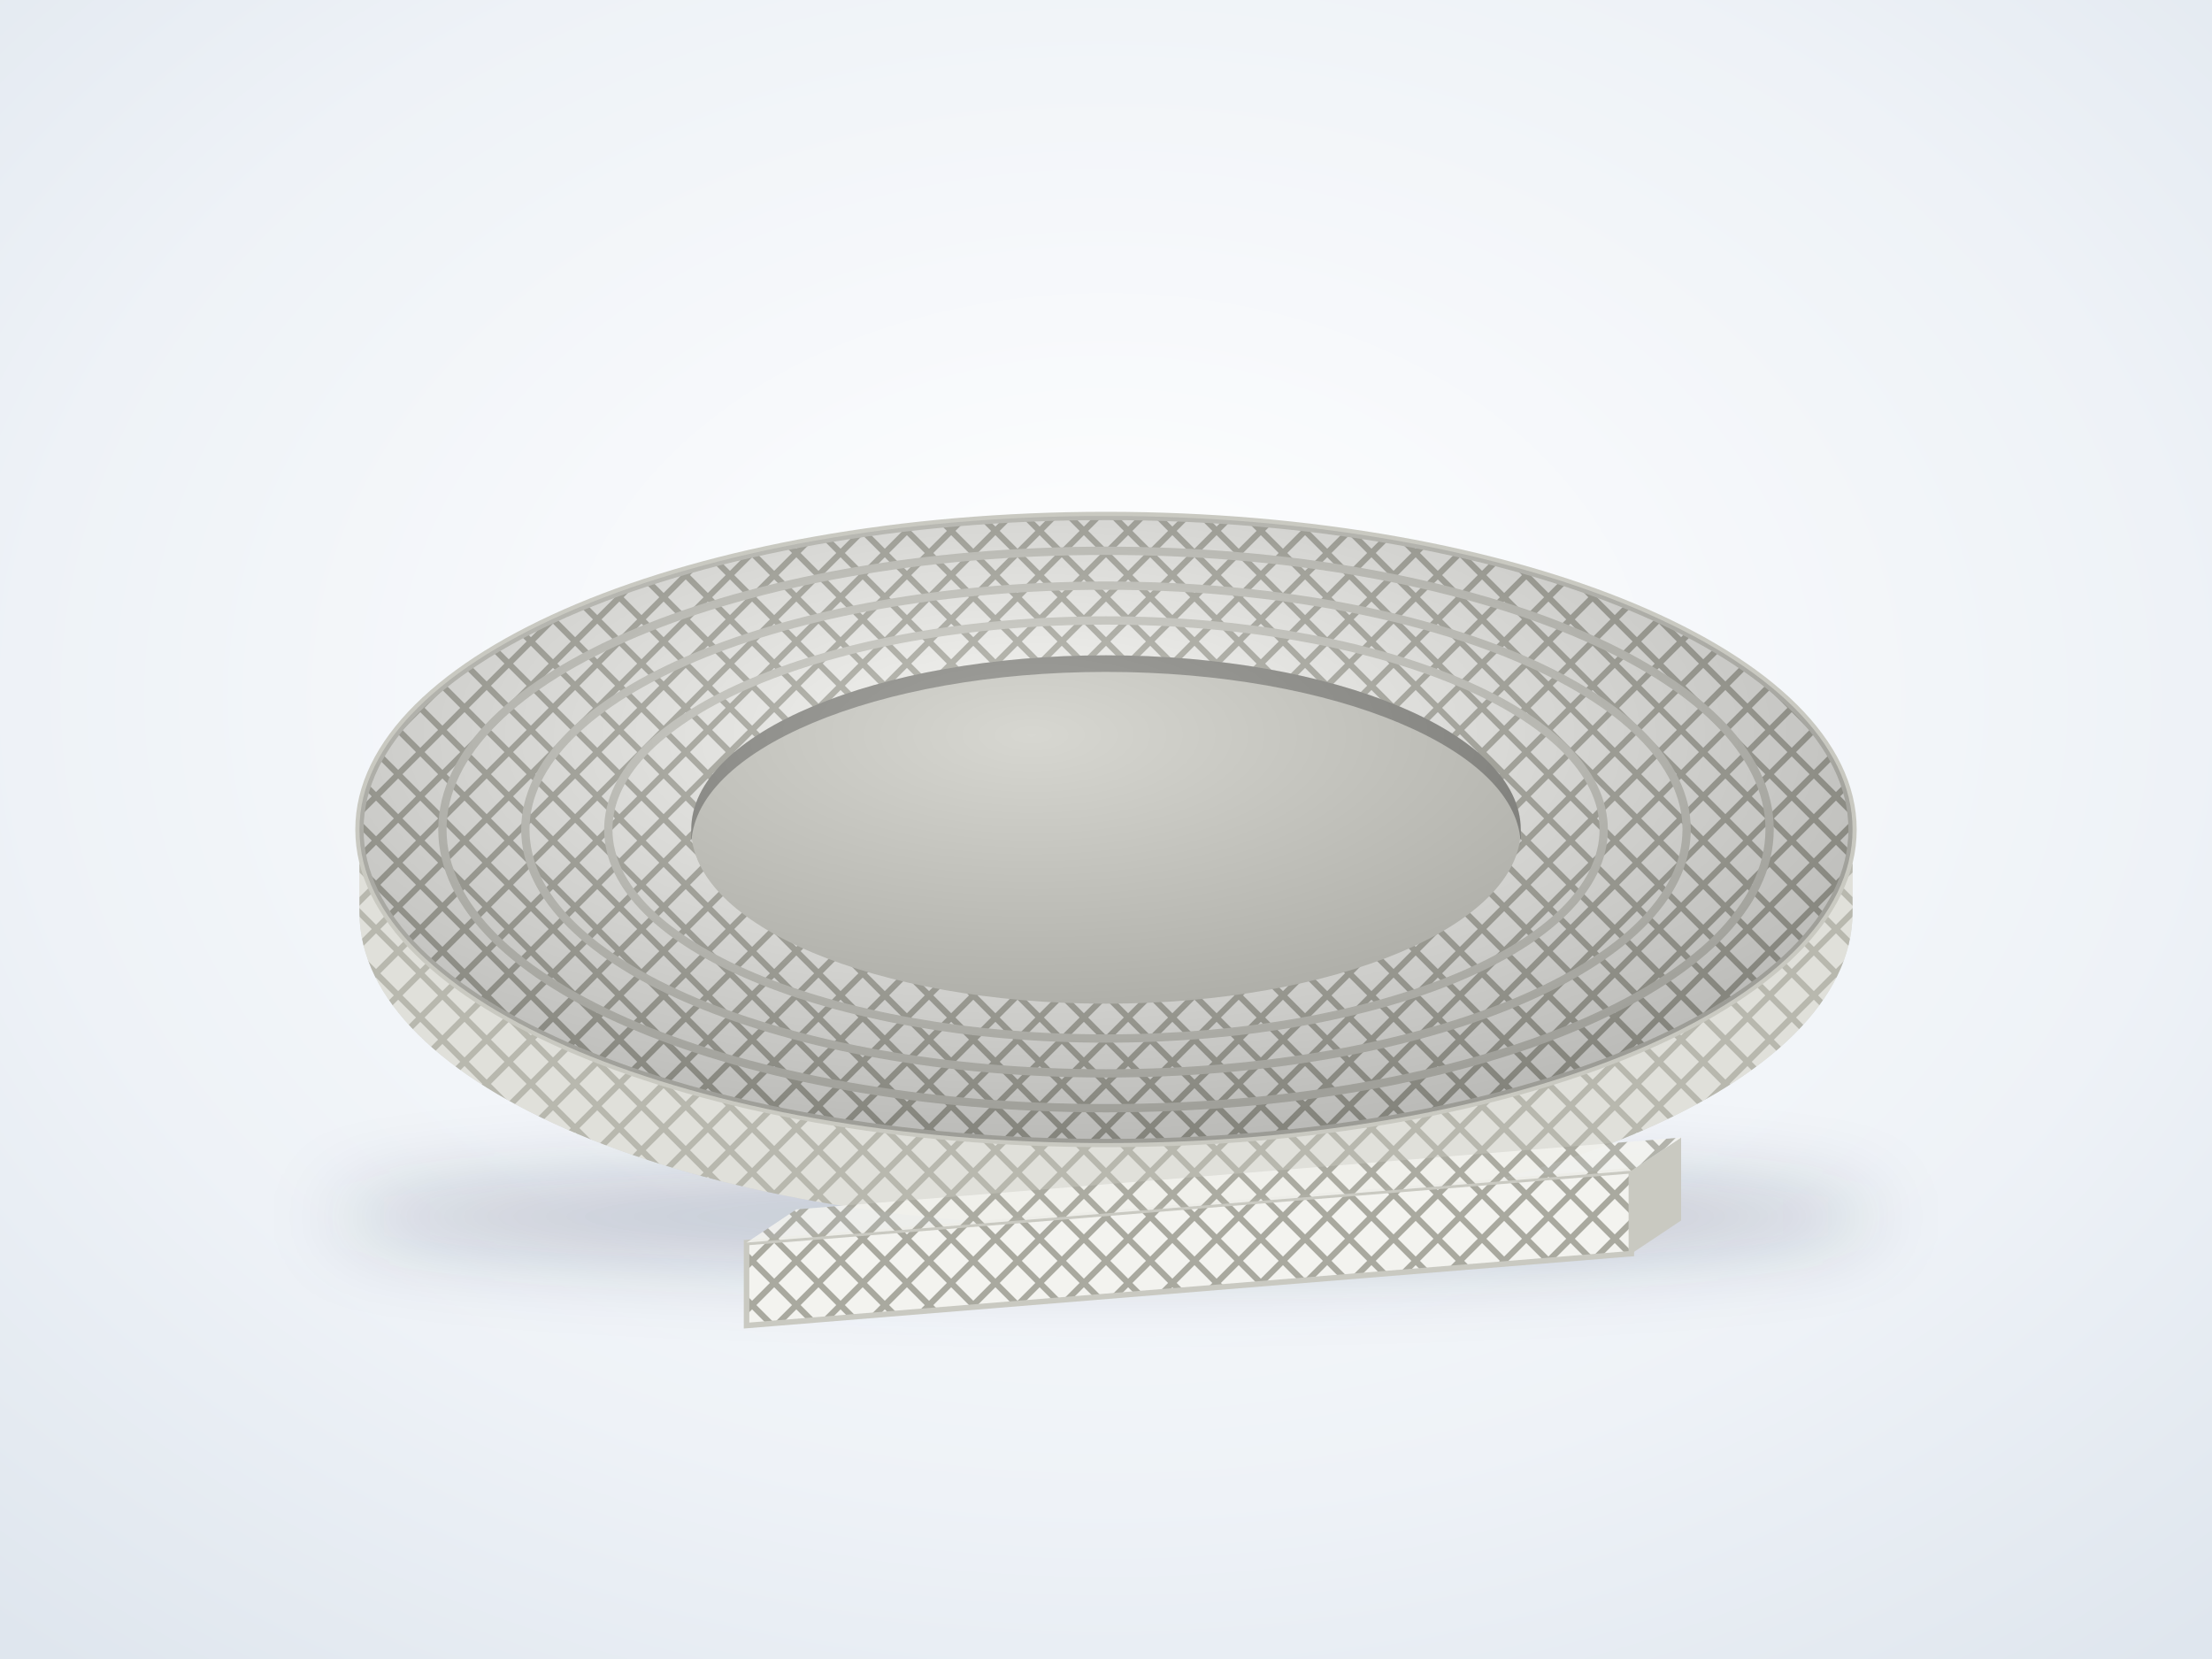
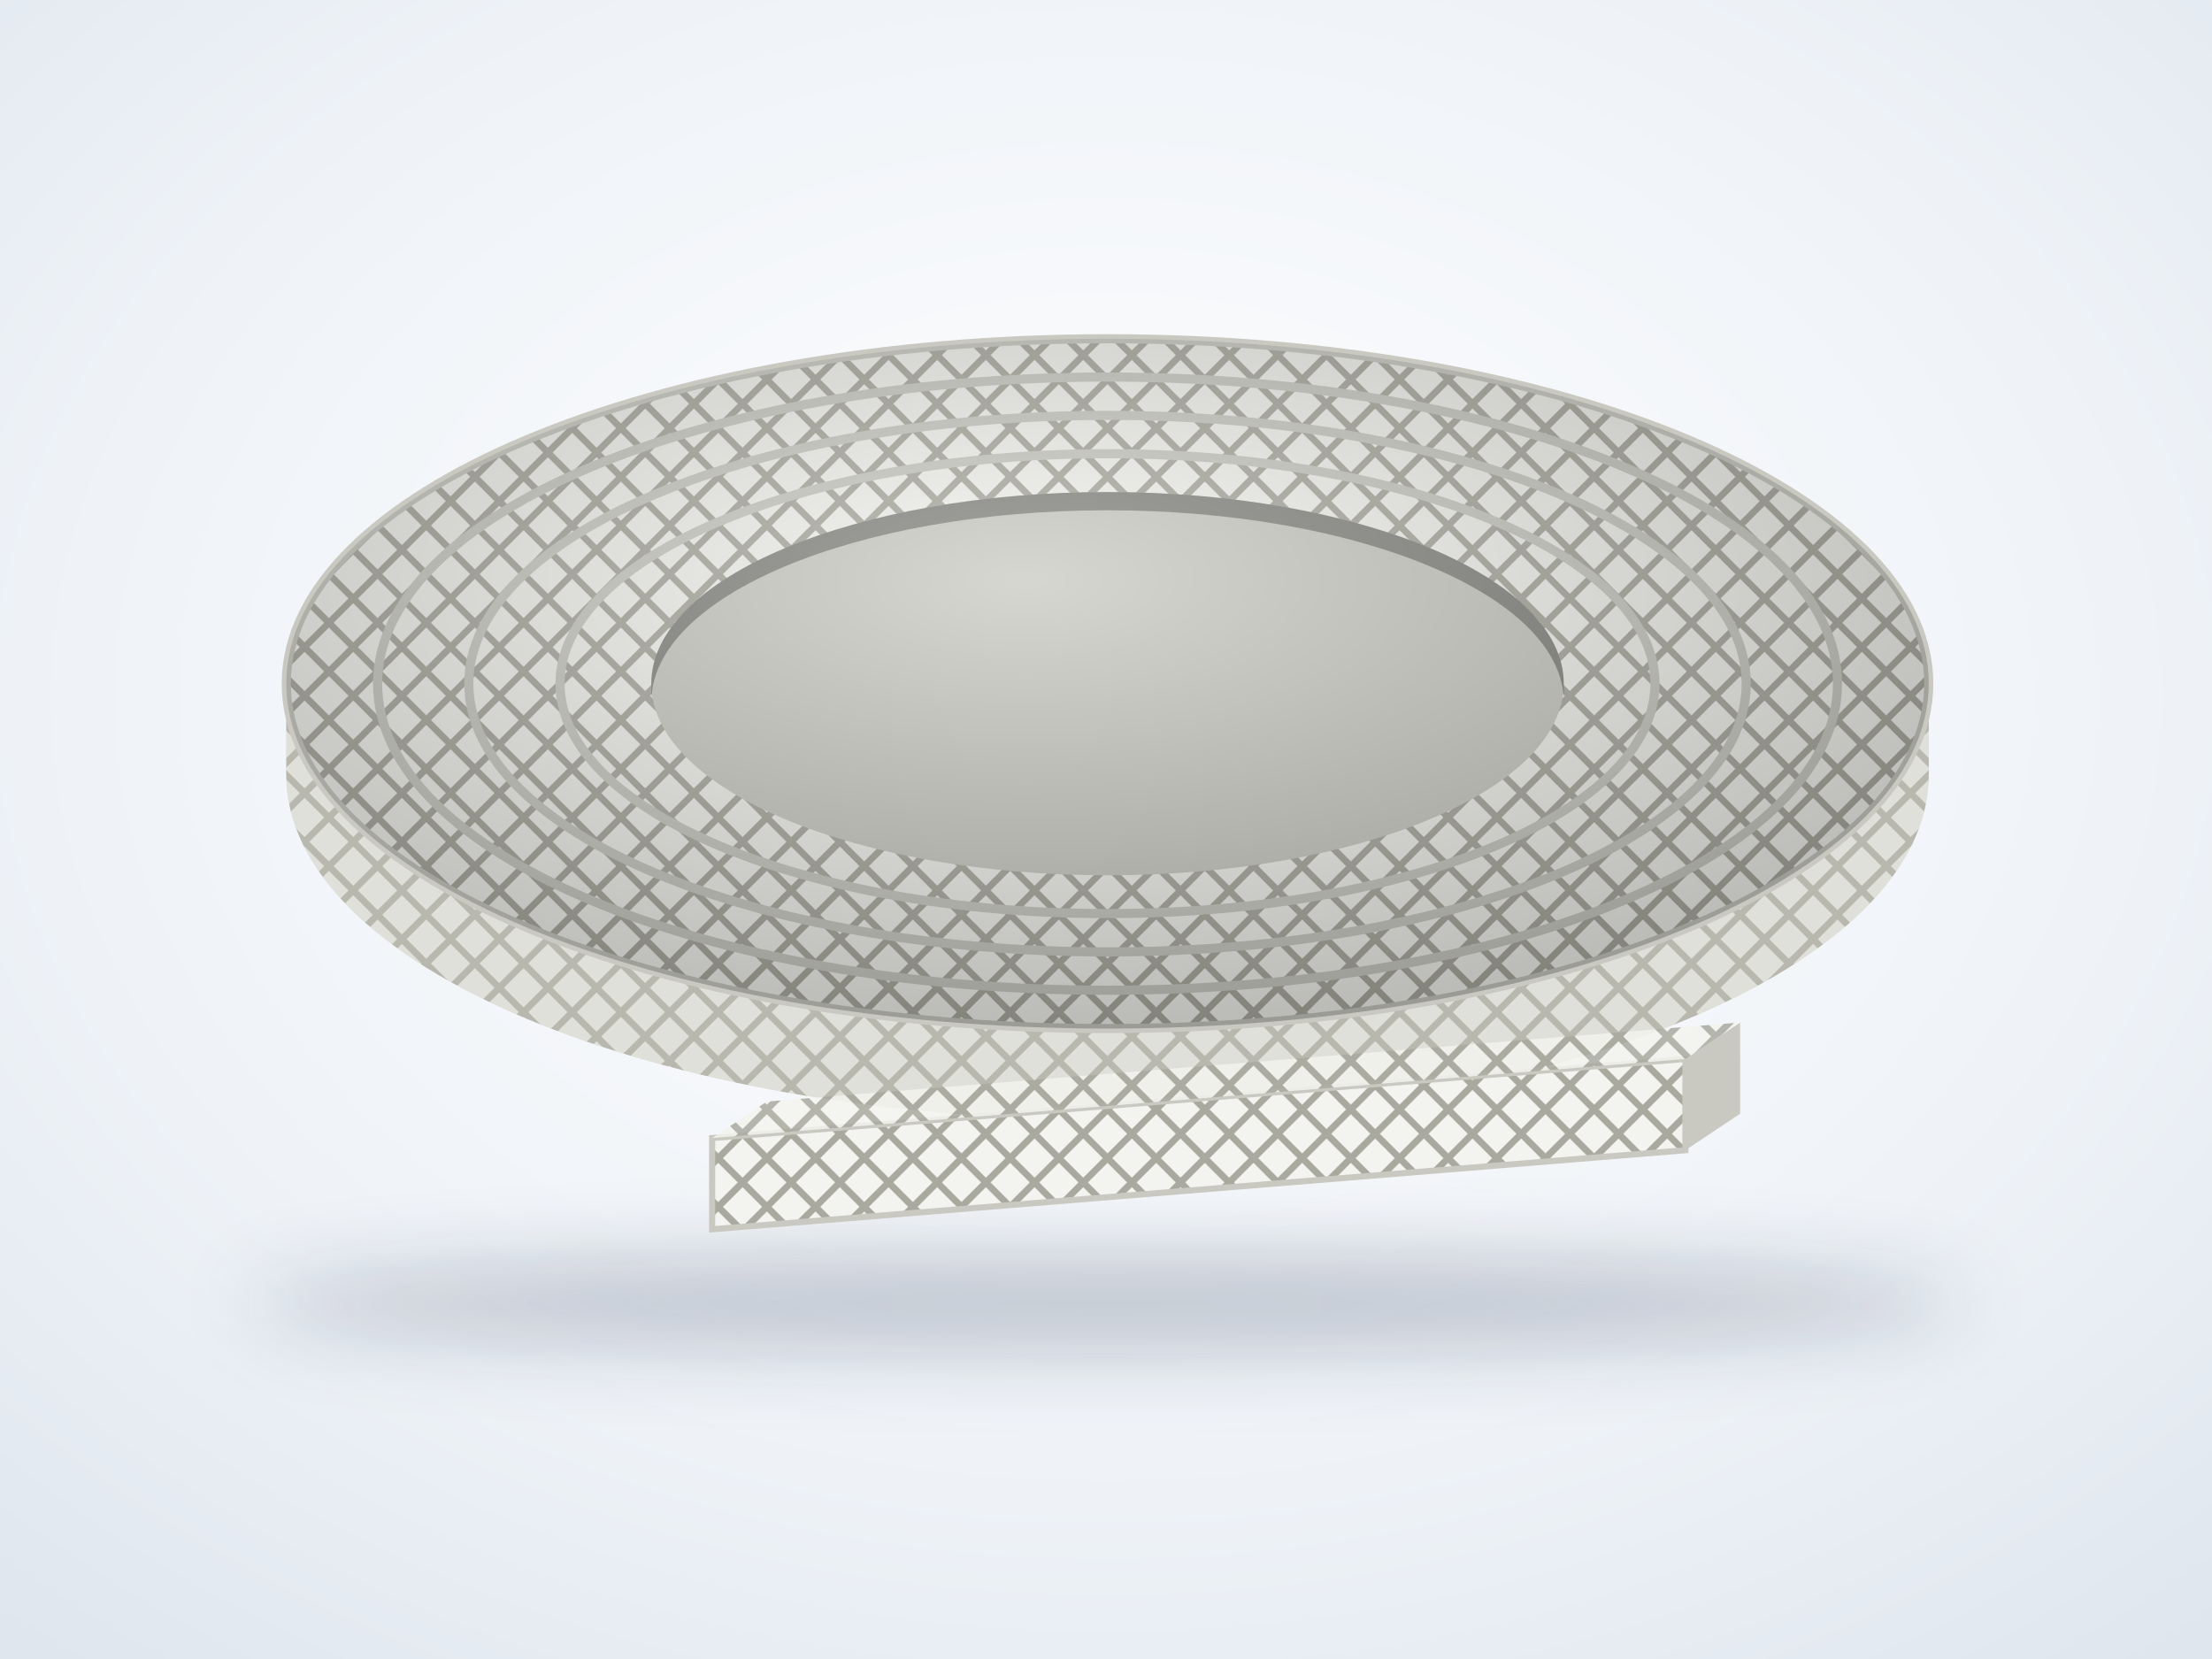
<svg xmlns="http://www.w3.org/2000/svg" viewBox="0 0 800 600" width="800" height="600">
  <defs>
    <radialGradient id="bg" cx="50%" cy="42%" r="75%">
      <stop offset="0%" stop-color="#ffffff" />
      <stop offset="65%" stop-color="#eef2f7" />
      <stop offset="100%" stop-color="#dfe6ee" />
    </radialGradient>
    <filter id="blur" x="-20%" y="-200%" width="140%" height="500%">
      <feGaussianBlur stdDeviation="14" />
    </filter>
    <filter id="soft" x="-10%" y="-10%" width="120%" height="120%">
      <feGaussianBlur stdDeviation="1.2" />
    </filter>
    <linearGradient id="steel-b" x1="0" y1="0" x2="0" y2="1">
      <stop offset="0%" stop-color="#6f7a86" />
      <stop offset="20%" stop-color="#c9d1da" />
      <stop offset="40%" stop-color="#f7f9fb" />
      <stop offset="60%" stop-color="#d4dbe3" />
      <stop offset="80%" stop-color="#9aa5b1" />
      <stop offset="100%" stop-color="#5b6570" />
    </linearGradient>
    <linearGradient id="steel-f" x1="0" y1="0" x2="1" y2="1">
      <stop offset="0%" stop-color="#f3f6f9" />
      <stop offset="50%" stop-color="#c5cdd6" />
      <stop offset="100%" stop-color="#8e99a5" />
    </linearGradient>
    <linearGradient id="steel-h" x1="0" y1="0" x2="1" y2="0">
      <stop offset="0%" stop-color="#6f7a86" />
      <stop offset="20%" stop-color="#c9d1da" />
      <stop offset="40%" stop-color="#f7f9fb" />
      <stop offset="60%" stop-color="#d4dbe3" />
      <stop offset="80%" stop-color="#9aa5b1" />
      <stop offset="100%" stop-color="#5b6570" />
    </linearGradient>
    <linearGradient id="steelDark-b" x1="0" y1="0" x2="0" y2="1">
      <stop offset="0%" stop-color="#4f5863" />
      <stop offset="20%" stop-color="#99a3ae" />
      <stop offset="40%" stop-color="#d7dde3" />
      <stop offset="60%" stop-color="#aab3bd" />
      <stop offset="80%" stop-color="#6f7984" />
      <stop offset="100%" stop-color="#3d454e" />
    </linearGradient>
    <linearGradient id="steelDark-f" x1="0" y1="0" x2="1" y2="1">
      <stop offset="0%" stop-color="#d9dfe5" />
      <stop offset="50%" stop-color="#a3adb8" />
      <stop offset="100%" stop-color="#6b7581" />
    </linearGradient>
    <linearGradient id="steelDark-h" x1="0" y1="0" x2="1" y2="0">
      <stop offset="0%" stop-color="#4f5863" />
      <stop offset="20%" stop-color="#99a3ae" />
      <stop offset="40%" stop-color="#d7dde3" />
      <stop offset="60%" stop-color="#aab3bd" />
      <stop offset="80%" stop-color="#6f7984" />
      <stop offset="100%" stop-color="#3d454e" />
    </linearGradient>
    <linearGradient id="carbon-b" x1="0" y1="0" x2="0" y2="1">
      <stop offset="0%" stop-color="#15171a" />
      <stop offset="20%" stop-color="#3b4048" />
      <stop offset="40%" stop-color="#6b727c" />
      <stop offset="60%" stop-color="#3a3f46" />
      <stop offset="80%" stop-color="#1d2024" />
      <stop offset="100%" stop-color="#0c0d0f" />
    </linearGradient>
    <linearGradient id="carbon-f" x1="0" y1="0" x2="1" y2="1">
      <stop offset="0%" stop-color="#5d646e" />
      <stop offset="50%" stop-color="#2a2e34" />
      <stop offset="100%" stop-color="#101214" />
    </linearGradient>
    <linearGradient id="carbon-h" x1="0" y1="0" x2="1" y2="0">
      <stop offset="0%" stop-color="#15171a" />
      <stop offset="20%" stop-color="#3b4048" />
      <stop offset="40%" stop-color="#6b727c" />
      <stop offset="60%" stop-color="#3a3f46" />
      <stop offset="80%" stop-color="#1d2024" />
      <stop offset="100%" stop-color="#0c0d0f" />
    </linearGradient>
    <linearGradient id="sic-b" x1="0" y1="0" x2="0" y2="1">
      <stop offset="0%" stop-color="#3a4049" />
      <stop offset="20%" stop-color="#6f7985" />
      <stop offset="40%" stop-color="#a9b3bf" />
      <stop offset="60%" stop-color="#7c8691" />
      <stop offset="80%" stop-color="#4c545e" />
      <stop offset="100%" stop-color="#2b3037" />
    </linearGradient>
    <linearGradient id="sic-f" x1="0" y1="0" x2="1" y2="1">
      <stop offset="0%" stop-color="#b6bfca" />
      <stop offset="50%" stop-color="#7d8793" />
      <stop offset="100%" stop-color="#4a525c" />
    </linearGradient>
    <linearGradient id="sic-h" x1="0" y1="0" x2="1" y2="0">
      <stop offset="0%" stop-color="#3a4049" />
      <stop offset="20%" stop-color="#6f7985" />
      <stop offset="40%" stop-color="#a9b3bf" />
      <stop offset="60%" stop-color="#7c8691" />
      <stop offset="80%" stop-color="#4c545e" />
      <stop offset="100%" stop-color="#2b3037" />
    </linearGradient>
    <linearGradient id="tc-b" x1="0" y1="0" x2="0" y2="1">
      <stop offset="0%" stop-color="#7a7f86" />
      <stop offset="20%" stop-color="#c4c9cf" />
      <stop offset="40%" stop-color="#eef1f4" />
      <stop offset="60%" stop-color="#c9ced4" />
      <stop offset="80%" stop-color="#8d939a" />
      <stop offset="100%" stop-color="#62676e" />
    </linearGradient>
    <linearGradient id="tc-f" x1="0" y1="0" x2="1" y2="1">
      <stop offset="0%" stop-color="#f4f6f8" />
      <stop offset="50%" stop-color="#c6cbd1" />
      <stop offset="100%" stop-color="#8a9097" />
    </linearGradient>
    <linearGradient id="tc-h" x1="0" y1="0" x2="1" y2="0">
      <stop offset="0%" stop-color="#7a7f86" />
      <stop offset="20%" stop-color="#c4c9cf" />
      <stop offset="40%" stop-color="#eef1f4" />
      <stop offset="60%" stop-color="#c9ced4" />
      <stop offset="80%" stop-color="#8d939a" />
      <stop offset="100%" stop-color="#62676e" />
    </linearGradient>
    <linearGradient id="ceramic-b" x1="0" y1="0" x2="0" y2="1">
      <stop offset="0%" stop-color="#c9c5b8" />
      <stop offset="20%" stop-color="#ece9df" />
      <stop offset="40%" stop-color="#fffdf6" />
      <stop offset="60%" stop-color="#efece2" />
      <stop offset="80%" stop-color="#d4d0c3" />
      <stop offset="100%" stop-color="#b3ae9f" />
    </linearGradient>
    <linearGradient id="ceramic-f" x1="0" y1="0" x2="1" y2="1">
      <stop offset="0%" stop-color="#fffef9" />
      <stop offset="50%" stop-color="#ece8dc" />
      <stop offset="100%" stop-color="#cfcabb" />
    </linearGradient>
    <linearGradient id="ceramic-h" x1="0" y1="0" x2="1" y2="0">
      <stop offset="0%" stop-color="#c9c5b8" />
      <stop offset="20%" stop-color="#ece9df" />
      <stop offset="40%" stop-color="#fffdf6" />
      <stop offset="60%" stop-color="#efece2" />
      <stop offset="80%" stop-color="#d4d0c3" />
      <stop offset="100%" stop-color="#b3ae9f" />
    </linearGradient>
    <linearGradient id="rubber-b" x1="0" y1="0" x2="0" y2="1">
      <stop offset="0%" stop-color="#0d0e10" />
      <stop offset="20%" stop-color="#26292d" />
      <stop offset="40%" stop-color="#40444a" />
      <stop offset="60%" stop-color="#282b2f" />
      <stop offset="80%" stop-color="#141517" />
      <stop offset="100%" stop-color="#070808" />
    </linearGradient>
    <linearGradient id="rubber-f" x1="0" y1="0" x2="1" y2="1">
      <stop offset="0%" stop-color="#3b3f45" />
      <stop offset="50%" stop-color="#1f2226" />
      <stop offset="100%" stop-color="#0c0d0f" />
    </linearGradient>
    <linearGradient id="rubber-h" x1="0" y1="0" x2="1" y2="0">
      <stop offset="0%" stop-color="#0d0e10" />
      <stop offset="20%" stop-color="#26292d" />
      <stop offset="40%" stop-color="#40444a" />
      <stop offset="60%" stop-color="#282b2f" />
      <stop offset="80%" stop-color="#141517" />
      <stop offset="100%" stop-color="#070808" />
    </linearGradient>
    <linearGradient id="cast-b" x1="0" y1="0" x2="0" y2="1">
      <stop offset="0%" stop-color="#3f4a57" />
      <stop offset="20%" stop-color="#76828f" />
      <stop offset="40%" stop-color="#a6b1bd" />
      <stop offset="60%" stop-color="#7f8b97" />
      <stop offset="80%" stop-color="#55606c" />
      <stop offset="100%" stop-color="#333c46" />
    </linearGradient>
    <linearGradient id="cast-f" x1="0" y1="0" x2="1" y2="1">
      <stop offset="0%" stop-color="#b3bdc8" />
      <stop offset="50%" stop-color="#7d8894" />
      <stop offset="100%" stop-color="#505a66" />
    </linearGradient>
    <linearGradient id="cast-h" x1="0" y1="0" x2="1" y2="0">
      <stop offset="0%" stop-color="#3f4a57" />
      <stop offset="20%" stop-color="#76828f" />
      <stop offset="40%" stop-color="#a6b1bd" />
      <stop offset="60%" stop-color="#7f8b97" />
      <stop offset="80%" stop-color="#55606c" />
      <stop offset="100%" stop-color="#333c46" />
    </linearGradient>
    <linearGradient id="brass-b" x1="0" y1="0" x2="0" y2="1">
      <stop offset="0%" stop-color="#7a5a1c" />
      <stop offset="20%" stop-color="#c79b3f" />
      <stop offset="40%" stop-color="#f2d488" />
      <stop offset="60%" stop-color="#cfa550" />
      <stop offset="80%" stop-color="#946d25" />
      <stop offset="100%" stop-color="#5f4413" />
    </linearGradient>
    <linearGradient id="brass-f" x1="0" y1="0" x2="1" y2="1">
      <stop offset="0%" stop-color="#f5dc98" />
      <stop offset="50%" stop-color="#c99d44" />
      <stop offset="100%" stop-color="#8a6420" />
    </linearGradient>
    <linearGradient id="brass-h" x1="0" y1="0" x2="1" y2="0">
      <stop offset="0%" stop-color="#7a5a1c" />
      <stop offset="20%" stop-color="#c79b3f" />
      <stop offset="40%" stop-color="#f2d488" />
      <stop offset="60%" stop-color="#cfa550" />
      <stop offset="80%" stop-color="#946d25" />
      <stop offset="100%" stop-color="#5f4413" />
    </linearGradient>
    <linearGradient id="blue-b" x1="0" y1="0" x2="0" y2="1">
      <stop offset="0%" stop-color="#123a7a" />
      <stop offset="20%" stop-color="#2a63c4" />
      <stop offset="40%" stop-color="#6d9df0" />
      <stop offset="60%" stop-color="#3570d6" />
      <stop offset="80%" stop-color="#1c4ea8" />
      <stop offset="100%" stop-color="#0e2d61" />
    </linearGradient>
    <linearGradient id="blue-f" x1="0" y1="0" x2="1" y2="1">
      <stop offset="0%" stop-color="#78a6f2" />
      <stop offset="50%" stop-color="#3a73d8" />
      <stop offset="100%" stop-color="#1a4799" />
    </linearGradient>
    <linearGradient id="blue-h" x1="0" y1="0" x2="1" y2="0">
      <stop offset="0%" stop-color="#123a7a" />
      <stop offset="20%" stop-color="#2a63c4" />
      <stop offset="40%" stop-color="#6d9df0" />
      <stop offset="60%" stop-color="#3570d6" />
      <stop offset="80%" stop-color="#1c4ea8" />
      <stop offset="100%" stop-color="#0e2d61" />
    </linearGradient>
    <linearGradient id="orange-b" x1="0" y1="0" x2="0" y2="1">
      <stop offset="0%" stop-color="#9a4a0b" />
      <stop offset="20%" stop-color="#e07a1f" />
      <stop offset="40%" stop-color="#ffb266" />
      <stop offset="60%" stop-color="#ea8a33" />
      <stop offset="80%" stop-color="#b85c12" />
      <stop offset="100%" stop-color="#7a3a08" />
    </linearGradient>
    <linearGradient id="orange-f" x1="0" y1="0" x2="1" y2="1">
      <stop offset="0%" stop-color="#ffc080" />
      <stop offset="50%" stop-color="#e8842a" />
      <stop offset="100%" stop-color="#a95410" />
    </linearGradient>
    <linearGradient id="orange-h" x1="0" y1="0" x2="1" y2="0">
      <stop offset="0%" stop-color="#9a4a0b" />
      <stop offset="20%" stop-color="#e07a1f" />
      <stop offset="40%" stop-color="#ffb266" />
      <stop offset="60%" stop-color="#ea8a33" />
      <stop offset="80%" stop-color="#b85c12" />
      <stop offset="100%" stop-color="#7a3a08" />
    </linearGradient>
    <linearGradient id="hole-b" x1="0" y1="0" x2="0" y2="1">
      <stop offset="0%" stop-color="#0b0c0e" />
      <stop offset="20%" stop-color="#1d2024" />
      <stop offset="40%" stop-color="#2c3036" />
      <stop offset="60%" stop-color="#1a1d21" />
      <stop offset="80%" stop-color="#0b0c0e" />
      <stop offset="100%" stop-color="#050506" />
    </linearGradient>
    <linearGradient id="hole-f" x1="0" y1="0" x2="1" y2="1">
      <stop offset="0%" stop-color="#1c1f23" />
      <stop offset="50%" stop-color="#0e0f11" />
      <stop offset="100%" stop-color="#050506" />
    </linearGradient>
    <linearGradient id="hole-h" x1="0" y1="0" x2="1" y2="0">
      <stop offset="0%" stop-color="#0b0c0e" />
      <stop offset="20%" stop-color="#1d2024" />
      <stop offset="40%" stop-color="#2c3036" />
      <stop offset="60%" stop-color="#1a1d21" />
      <stop offset="80%" stop-color="#0b0c0e" />
      <stop offset="100%" stop-color="#050506" />
    </linearGradient>
  </defs>
  <rect width="800" height="600" fill="url(#bg)" />
-   <ellipse cx="400" cy="440" rx="280" ry="18" fill="#0b1f3f" opacity="0.22" filter="url(#blur)" />
-   <defs>
-     <pattern id="braid" width="16" height="16" patternUnits="userSpaceOnUse" patternTransform="rotate(0)">
-       <rect width="16" height="16" fill="#f3f3ef" />
-       <path d="M0 8L8 0M8 16L16 8M0 8L8 16M8 0L16 8" stroke="#a9a99f" stroke-width="2.2" />
-     </pattern>
-     <radialGradient id="pkshade" cx="45%" cy="35%" r="70%">
-       <stop offset="0%" stop-color="#fff" stop-opacity=".25" />
-       <stop offset="100%" stop-color="#000" stop-opacity=".25" />
-     </radialGradient>
-   </defs>
-   <path d="M130 300V330A270 113.4 0 0 0 670 330V300Z" fill="#c9c9c1" />
-   <path d="M130 300V330A270 113.4 0 0 0 670 330V300Z" fill="url(#braid)" opacity=".55" />
-   <ellipse cx="400" cy="300" rx="270" ry="113.4" fill="url(#braid)" stroke="#c9c9c1" stroke-width="3" />
-   <ellipse cx="400" cy="300" rx="240" ry="100.8" fill="url(#braid)" stroke="#c9c9c1" stroke-width="3" />
-   <ellipse cx="400" cy="300" rx="210" ry="88.2" fill="url(#braid)" stroke="#c9c9c1" stroke-width="3" />
-   <ellipse cx="400" cy="300" rx="180" ry="75.6" fill="url(#braid)" stroke="#c9c9c1" stroke-width="3" />
-   <ellipse cx="400" cy="300" rx="150" ry="63" fill="#c9c9c1" />
-   <path d="M250 300A150 63 0 0 1 550 300V306A150 63 0 0 0 250 306Z" fill="#000" opacity=".35" />
-   <ellipse cx="400" cy="300" rx="270" ry="113.4" fill="url(#pkshade)" />
-   <path d="M270 449.4L590 423.4l0 30L270 479.4Z" fill="url(#braid)" stroke="#c9c9c1" stroke-width="2" />
-   <path d="M590 423.4l18 -12v30l-18 12Z" fill="#c9c9c1" />
-   <path d="M270 449.4l18 -12L608 411.4L590 423.4Z" fill="url(#braid)" opacity=".85" />
+   <ellipse cx="400" cy="471.25" rx="310.6" ry="18" fill="#0b1f3f" opacity="0.22" filter="url(#blur)" />
+   <g transform="translate(400 283) scale(1.1) translate(-399.5 -332.5)">
+     <defs>
+       <pattern id="braid" width="16" height="16" patternUnits="userSpaceOnUse" patternTransform="rotate(0)">
+         <rect width="16" height="16" fill="#f3f3ef" />
+         <path d="M0 8L8 0M8 16L16 8M0 8L8 16M8 0L16 8" stroke="#a9a99f" stroke-width="2.2" />
+       </pattern>
+       <radialGradient id="pkshade" cx="45%" cy="35%" r="70%">
+         <stop offset="0%" stop-color="#fff" stop-opacity=".25" />
+         <stop offset="100%" stop-color="#000" stop-opacity=".25" />
+       </radialGradient>
+     </defs>
+     <path d="M130 300V330A270 113.4 0 0 0 670 330V300Z" fill="#c9c9c1" />
+     <path d="M130 300V330A270 113.4 0 0 0 670 330V300Z" fill="url(#braid)" opacity=".55" />
+     <ellipse cx="400" cy="300" rx="270" ry="113.4" fill="url(#braid)" stroke="#c9c9c1" stroke-width="3" />
+     <ellipse cx="400" cy="300" rx="240" ry="100.8" fill="url(#braid)" stroke="#c9c9c1" stroke-width="3" />
+     <ellipse cx="400" cy="300" rx="210" ry="88.2" fill="url(#braid)" stroke="#c9c9c1" stroke-width="3" />
+     <ellipse cx="400" cy="300" rx="180" ry="75.6" fill="url(#braid)" stroke="#c9c9c1" stroke-width="3" />
+     <ellipse cx="400" cy="300" rx="150" ry="63" fill="#c9c9c1" />
+     <path d="M250 300A150 63 0 0 1 550 300V306A150 63 0 0 0 250 306Z" fill="#000" opacity=".35" />
+     <ellipse cx="400" cy="300" rx="270" ry="113.4" fill="url(#pkshade)" />
+     <path d="M270 449.4L590 423.4l0 30L270 479.4Z" fill="url(#braid)" stroke="#c9c9c1" stroke-width="2" />
+     <path d="M590 423.4l18 -12v30l-18 12Z" fill="#c9c9c1" />
+     <path d="M270 449.4l18 -12L608 411.4L590 423.4Z" fill="url(#braid)" opacity=".85" />
+   </g>
</svg>
